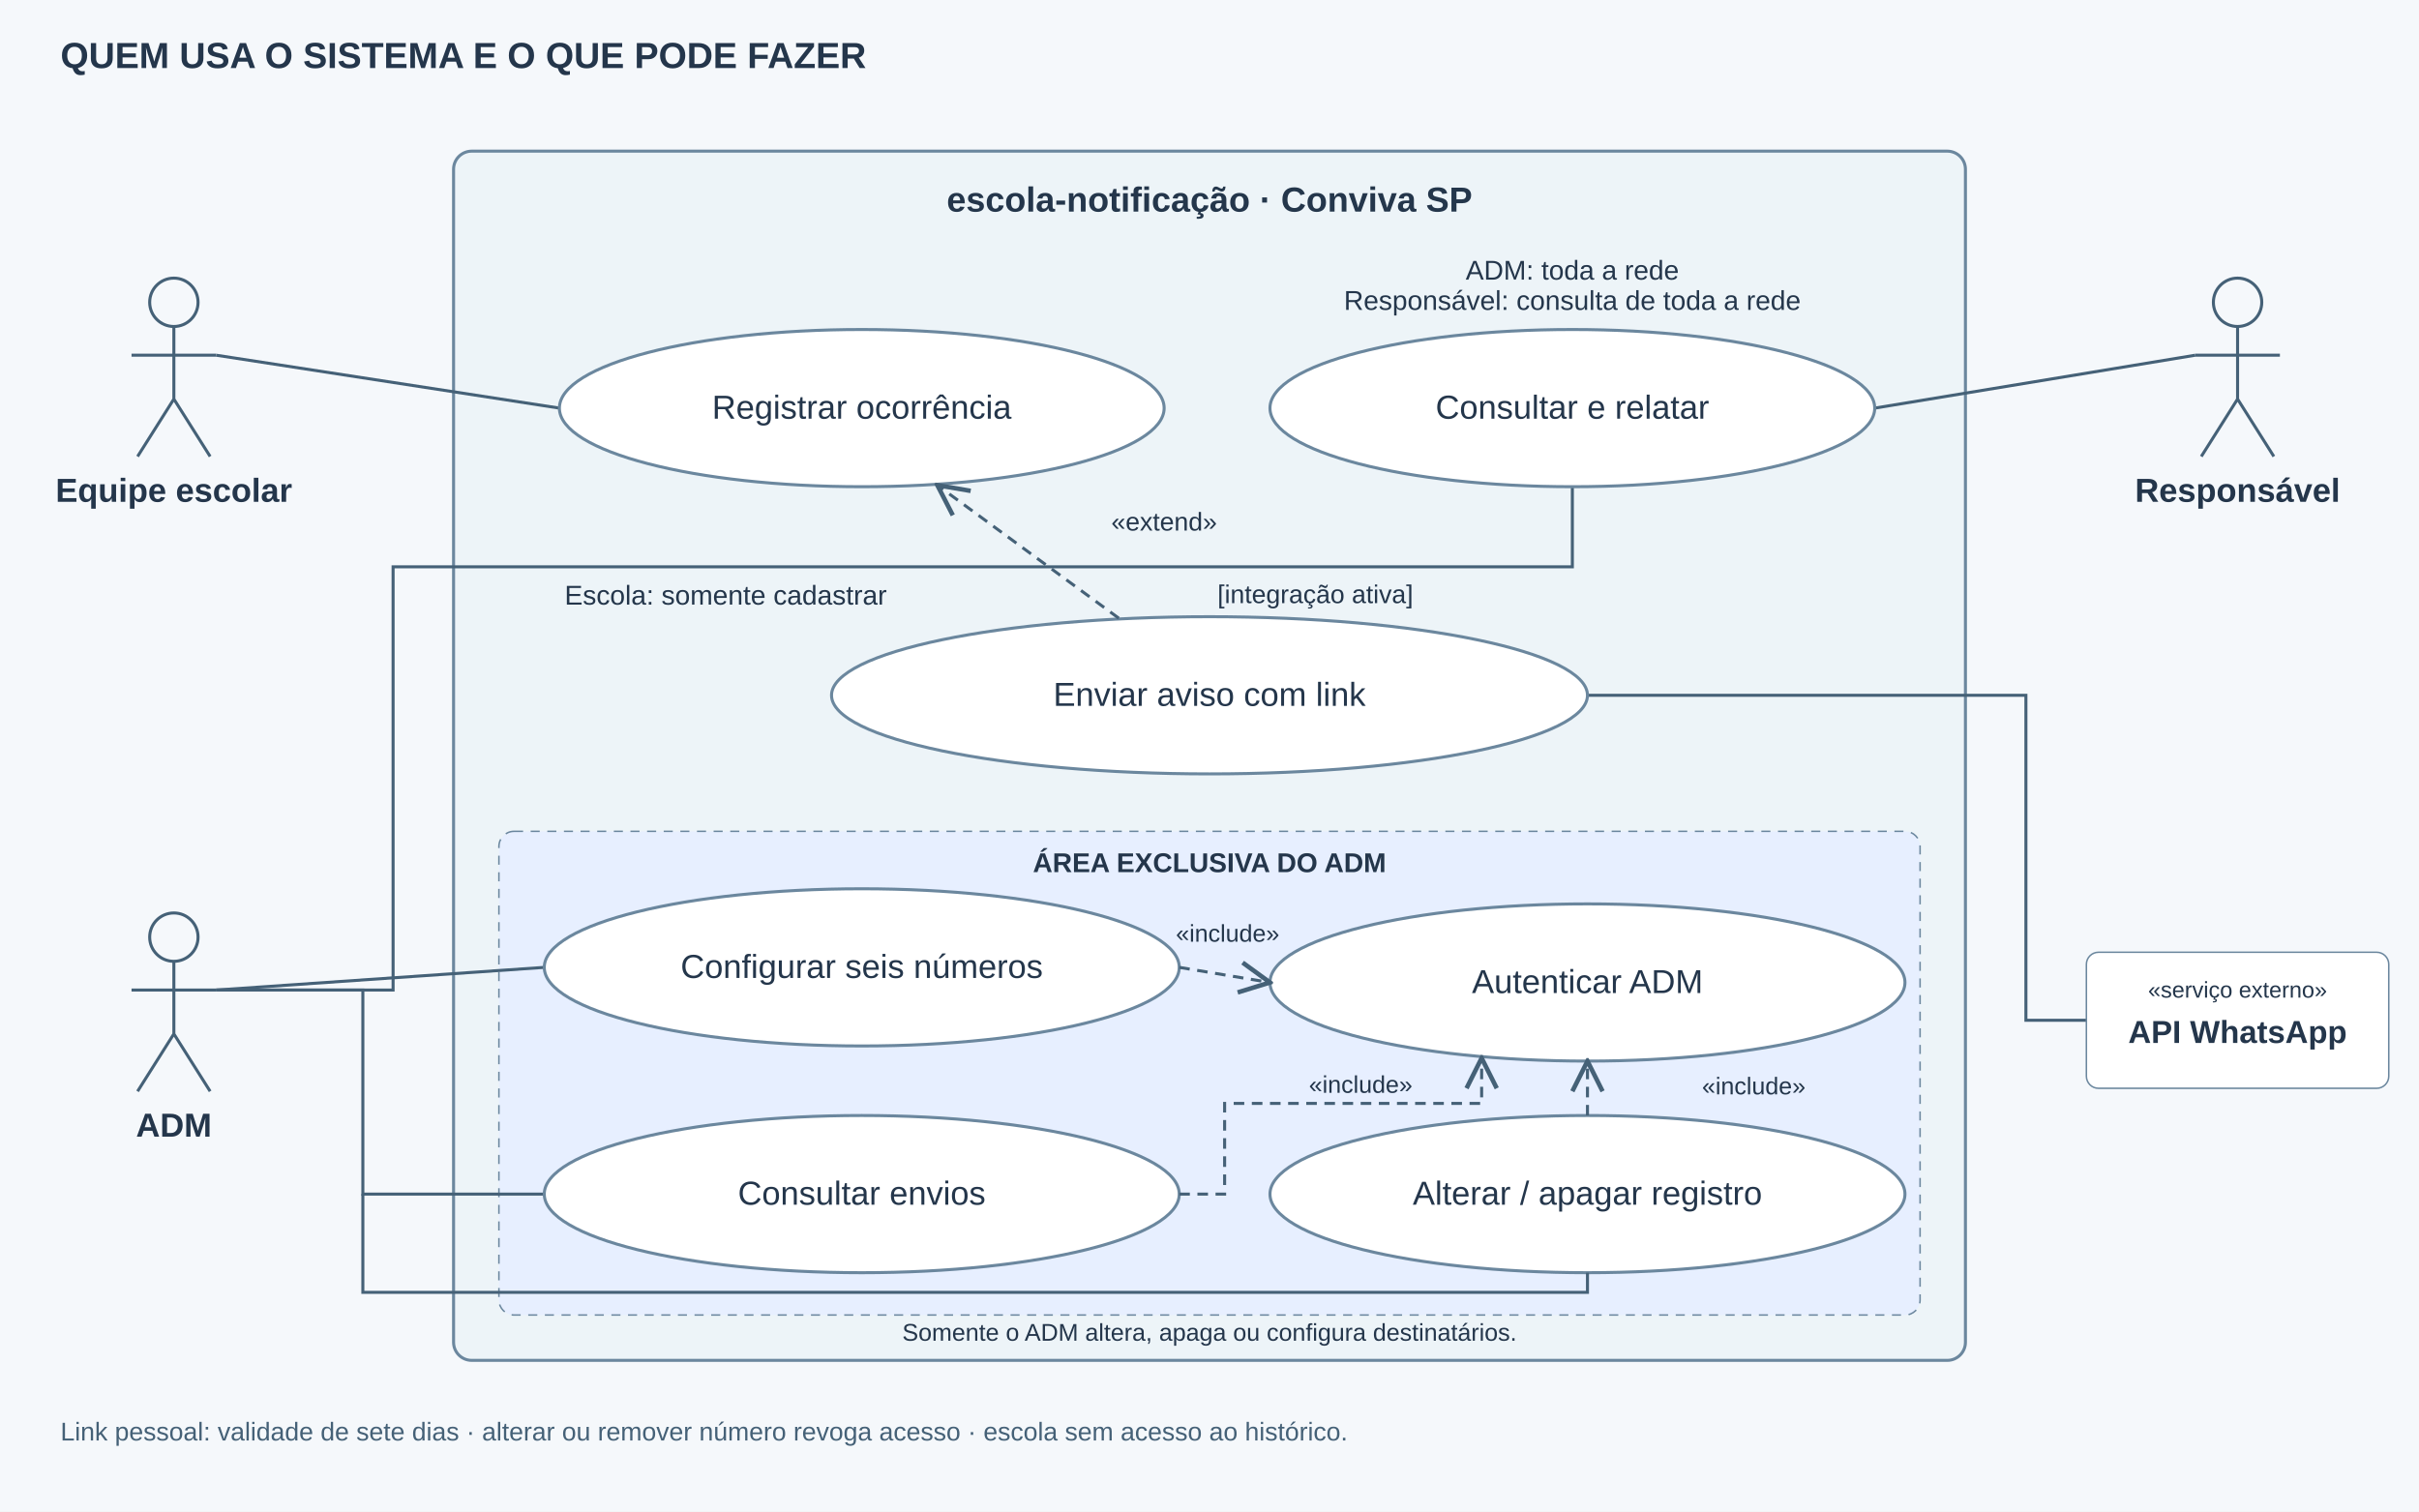
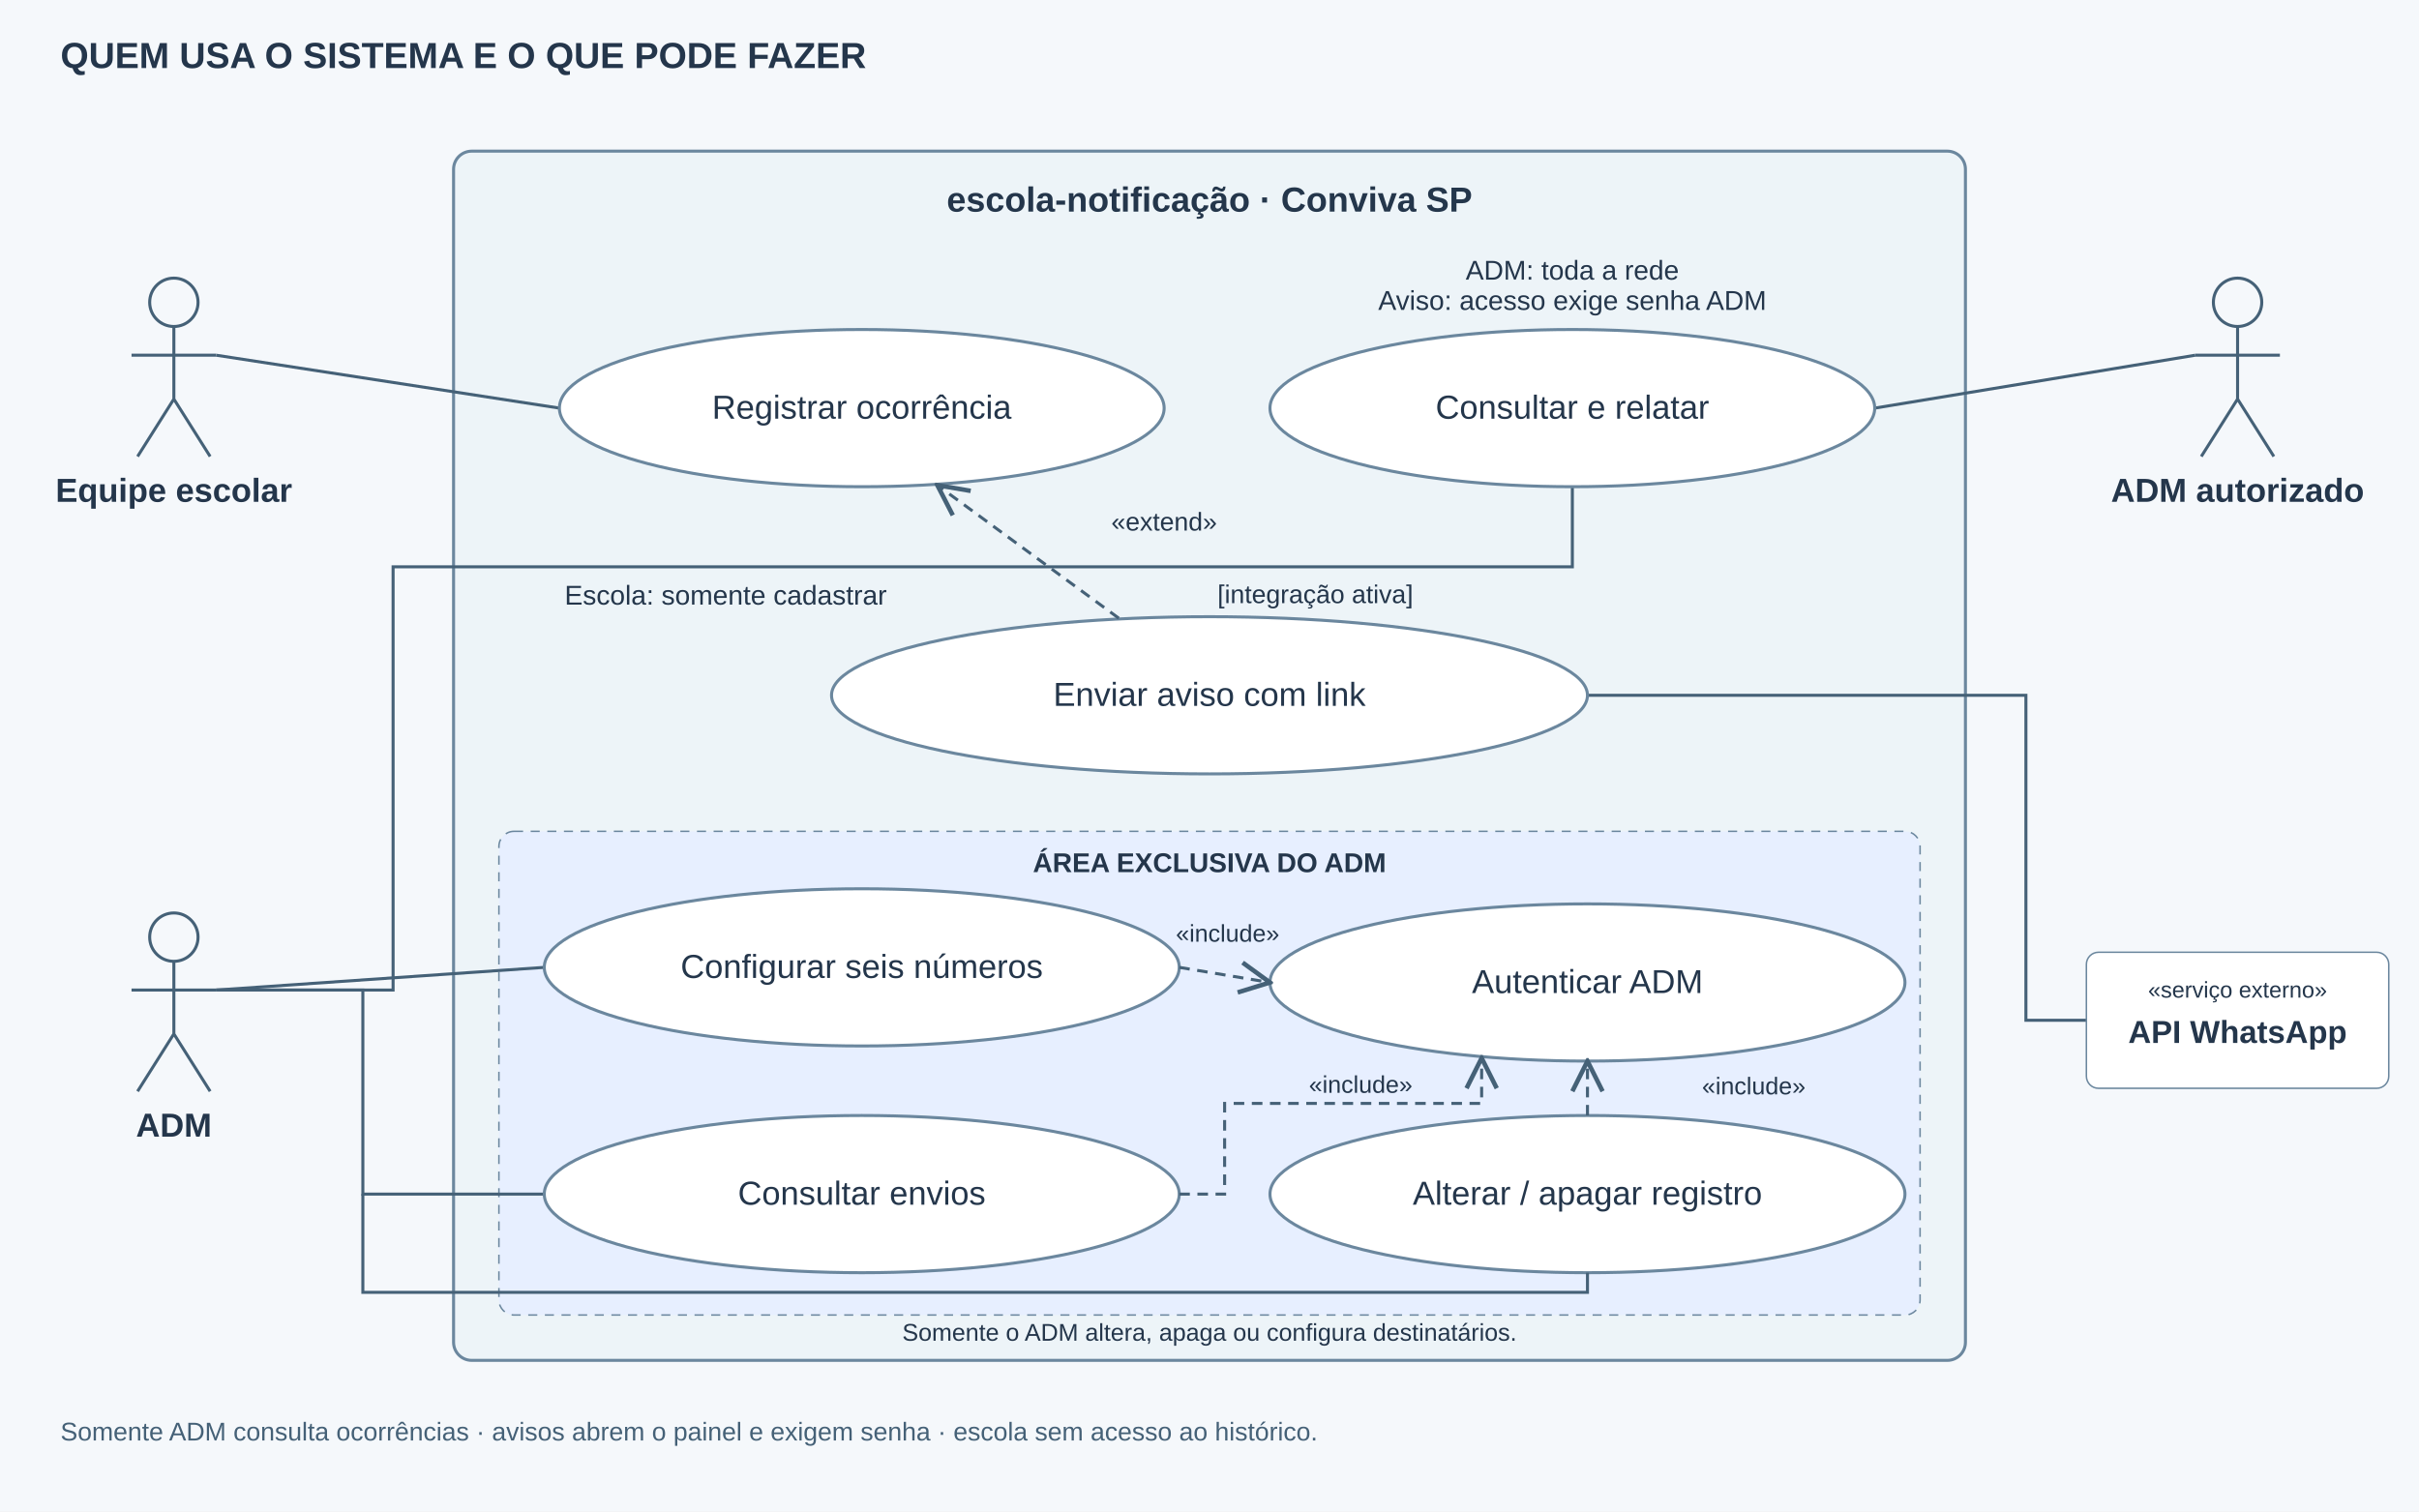
<svg xmlns="http://www.w3.org/2000/svg" viewBox="0 0 1600 1000" role="img" aria-labelledby="casos-titulo casos-descricao">
  <style>text{font-family:Arial,sans-serif;fill:#24364b}.moldura{fill:#fff;stroke:#6b879e;stroke-width:1.5}.titulo{font-size:23px;font-weight:bold;text-anchor:middle}.estereotipo{font-size:14px;text-anchor:middle;fill:#456177}.atributo{font:17px monospace}.relacao{fill:none;stroke:#456177;stroke-width:2}.rotulo{font-size:17px}.nota{font-size:17px;fill:#456177}.classe{cursor:pointer}.classe:hover .moldura{stroke:#12636d;stroke-width:4}</style>
  <defs>
    <marker id="casos-seta" markerWidth="12" markerHeight="12" refX="11" refY="6" orient="auto">
      <path d="M1 1 11 6 1 11" fill="none" stroke="#456177" stroke-width="1.5" />
    </marker>
  </defs>
  <rect width="1600" height="1000" fill="#f5f8fb" />
  <text x="40" y="45" font-size="24" font-weight="bold">QUEM USA O SISTEMA E O QUE PODE FAZER</text>
  <rect x="300" y="100" width="1000" height="800" rx="12" fill="#edf4f8" stroke="#6b879e" stroke-width="2" />
  <text x="800" y="140" text-anchor="middle" font-size="23" font-weight="bold">escola-notificação · Conviva SP</text>
  <rect x="330" y="550" width="940" height="320" rx="10" fill="#e7efff" stroke="#6b879e" stroke-dasharray="6 5" />
  <text x="800" y="577" text-anchor="middle" font-size="18" font-weight="bold">ÁREA EXCLUSIVA DO ADM</text>
  <g fill="none" stroke="#456177" stroke-width="2">
    <path d="M143 235 370 270" />
    <path d="M1452 235 1240 270" />
    <path d="M143 655 360 640" />
    <path d="M143 655H240V790H360" />
    <path d="M143 655H260V375H1040V322" />
    <path d="M1380 675H1340V460H1050" />
  </g>
  <g fill="none" stroke="#456177" stroke-width="2">
    <circle cx="115" cy="200" r="16" />
    <path d="M115 216v48m-28-29h56m-28 29-24 38m24-38 24 38" />
  </g>
  <text x="115" y="332" text-anchor="middle" font-size="22" font-weight="bold">Equipe escolar</text>
  <g fill="none" stroke="#456177" stroke-width="2">
    <circle cx="115" cy="620" r="16" />
    <path d="M115 636v48m-28-29h56m-28 29-24 38m24-38 24 38" />
  </g>
  <text x="115" y="752" text-anchor="middle" font-size="22" font-weight="bold">ADM</text>
  <g fill="none" stroke="#456177" stroke-width="2">
    <circle cx="1480" cy="200" r="16" />
    <path d="M1480 216v48m-28-29h56m-28 29-24 38m24-38 24 38" />
  </g>
-   <text x="1480" y="332" text-anchor="middle" font-size="22" font-weight="bold">Responsável</text>
+   <text x="1480" y="332" text-anchor="middle" font-size="22" font-weight="bold">ADM autorizado</text>
  <ellipse cx="570" cy="270" rx="200" ry="52" fill="#fff" stroke="#6b879e" stroke-width="2" />
  <text x="570" y="277" text-anchor="middle" font-size="22">Registrar ocorrência</text>
  <ellipse cx="1040" cy="270" rx="200" ry="52" fill="#fff" stroke="#6b879e" stroke-width="2" />
  <text x="1040" y="277" text-anchor="middle" font-size="22">Consultar e relatar</text>
  <text x="480" y="400" text-anchor="middle" font-size="18">Escola: somente cadastrar</text>
  <text x="1040" y="185" text-anchor="middle" font-size="18">ADM: toda a rede</text>
-   <text x="1040" y="205" text-anchor="middle" font-size="18">Responsável: consulta de toda a rede</text>
+   <text x="1040" y="205" text-anchor="middle" font-size="18">Aviso: acesso exige senha ADM</text>
  <ellipse cx="800" cy="460" rx="250" ry="52" fill="#fff" stroke="#6b879e" stroke-width="2" />
  <text x="800" y="467" text-anchor="middle" font-size="22">Enviar aviso com link</text>
  <ellipse cx="570" cy="640" rx="210" ry="52" fill="#fff" stroke="#6b879e" stroke-width="2" />
  <text x="570" y="647" text-anchor="middle" font-size="22">Configurar seis números</text>
  <ellipse cx="1050" cy="650" rx="210" ry="52" fill="#fff" stroke="#6b879e" stroke-width="2" />
  <text x="1050" y="657" text-anchor="middle" font-size="22">Autenticar ADM</text>
  <ellipse cx="570" cy="790" rx="210" ry="52" fill="#fff" stroke="#6b879e" stroke-width="2" />
  <text x="570" y="797" text-anchor="middle" font-size="22">Consultar envios</text>
  <ellipse cx="1050" cy="790" rx="210" ry="52" fill="#fff" stroke="#6b879e" stroke-width="2" />
  <text x="1050" y="797" text-anchor="middle" font-size="22">Alterar / apagar registro</text>
  <path d="M1050 738V702" class="relacao" stroke-dasharray="7 5" marker-end="url(#casos-seta)" />
  <text x="1160" y="724" text-anchor="middle" font-size="16">«include»</text>
  <path d="M240 790V855H1050V842" class="relacao" />
  <path d="M740 409 620 321" class="relacao" stroke-dasharray="7 5" marker-end="url(#casos-seta)" />
  <text x="770" y="351" text-anchor="middle" font-size="17">«extend»</text>
  <text x="870" y="399" text-anchor="middle" font-size="17">[integração ativa]</text>
  <path d="M780 640 840 650" class="relacao" stroke-dasharray="7 5" marker-end="url(#casos-seta)" />
  <text x="812" y="623" text-anchor="middle" font-size="16">«include»</text>
  <path d="M780 790H810V730H980V700" class="relacao" stroke-dasharray="7 5" marker-end="url(#casos-seta)" />
  <text x="900" y="723" text-anchor="middle" font-size="16">«include»</text>
  <text x="800" y="887" text-anchor="middle" font-size="16">Somente o ADM altera, apaga ou configura destinatários.</text>
  <rect x="1380" y="630" width="200" height="90" rx="8" fill="#fff" stroke="#6b879e" />
  <text x="1480" y="660" text-anchor="middle" font-size="15">«serviço externo»</text>
  <text x="1480" y="690" text-anchor="middle" font-size="21" font-weight="bold">API WhatsApp</text>
-   <text x="40" y="953" class="nota">Link pessoal: validade de sete dias · alterar ou remover número revoga acesso · escola sem acesso ao histórico.</text>
+   <text x="40" y="953" class="nota">Somente ADM consulta ocorrências · avisos abrem o painel e exigem senha · escola sem acesso ao histórico.</text>
</svg>
